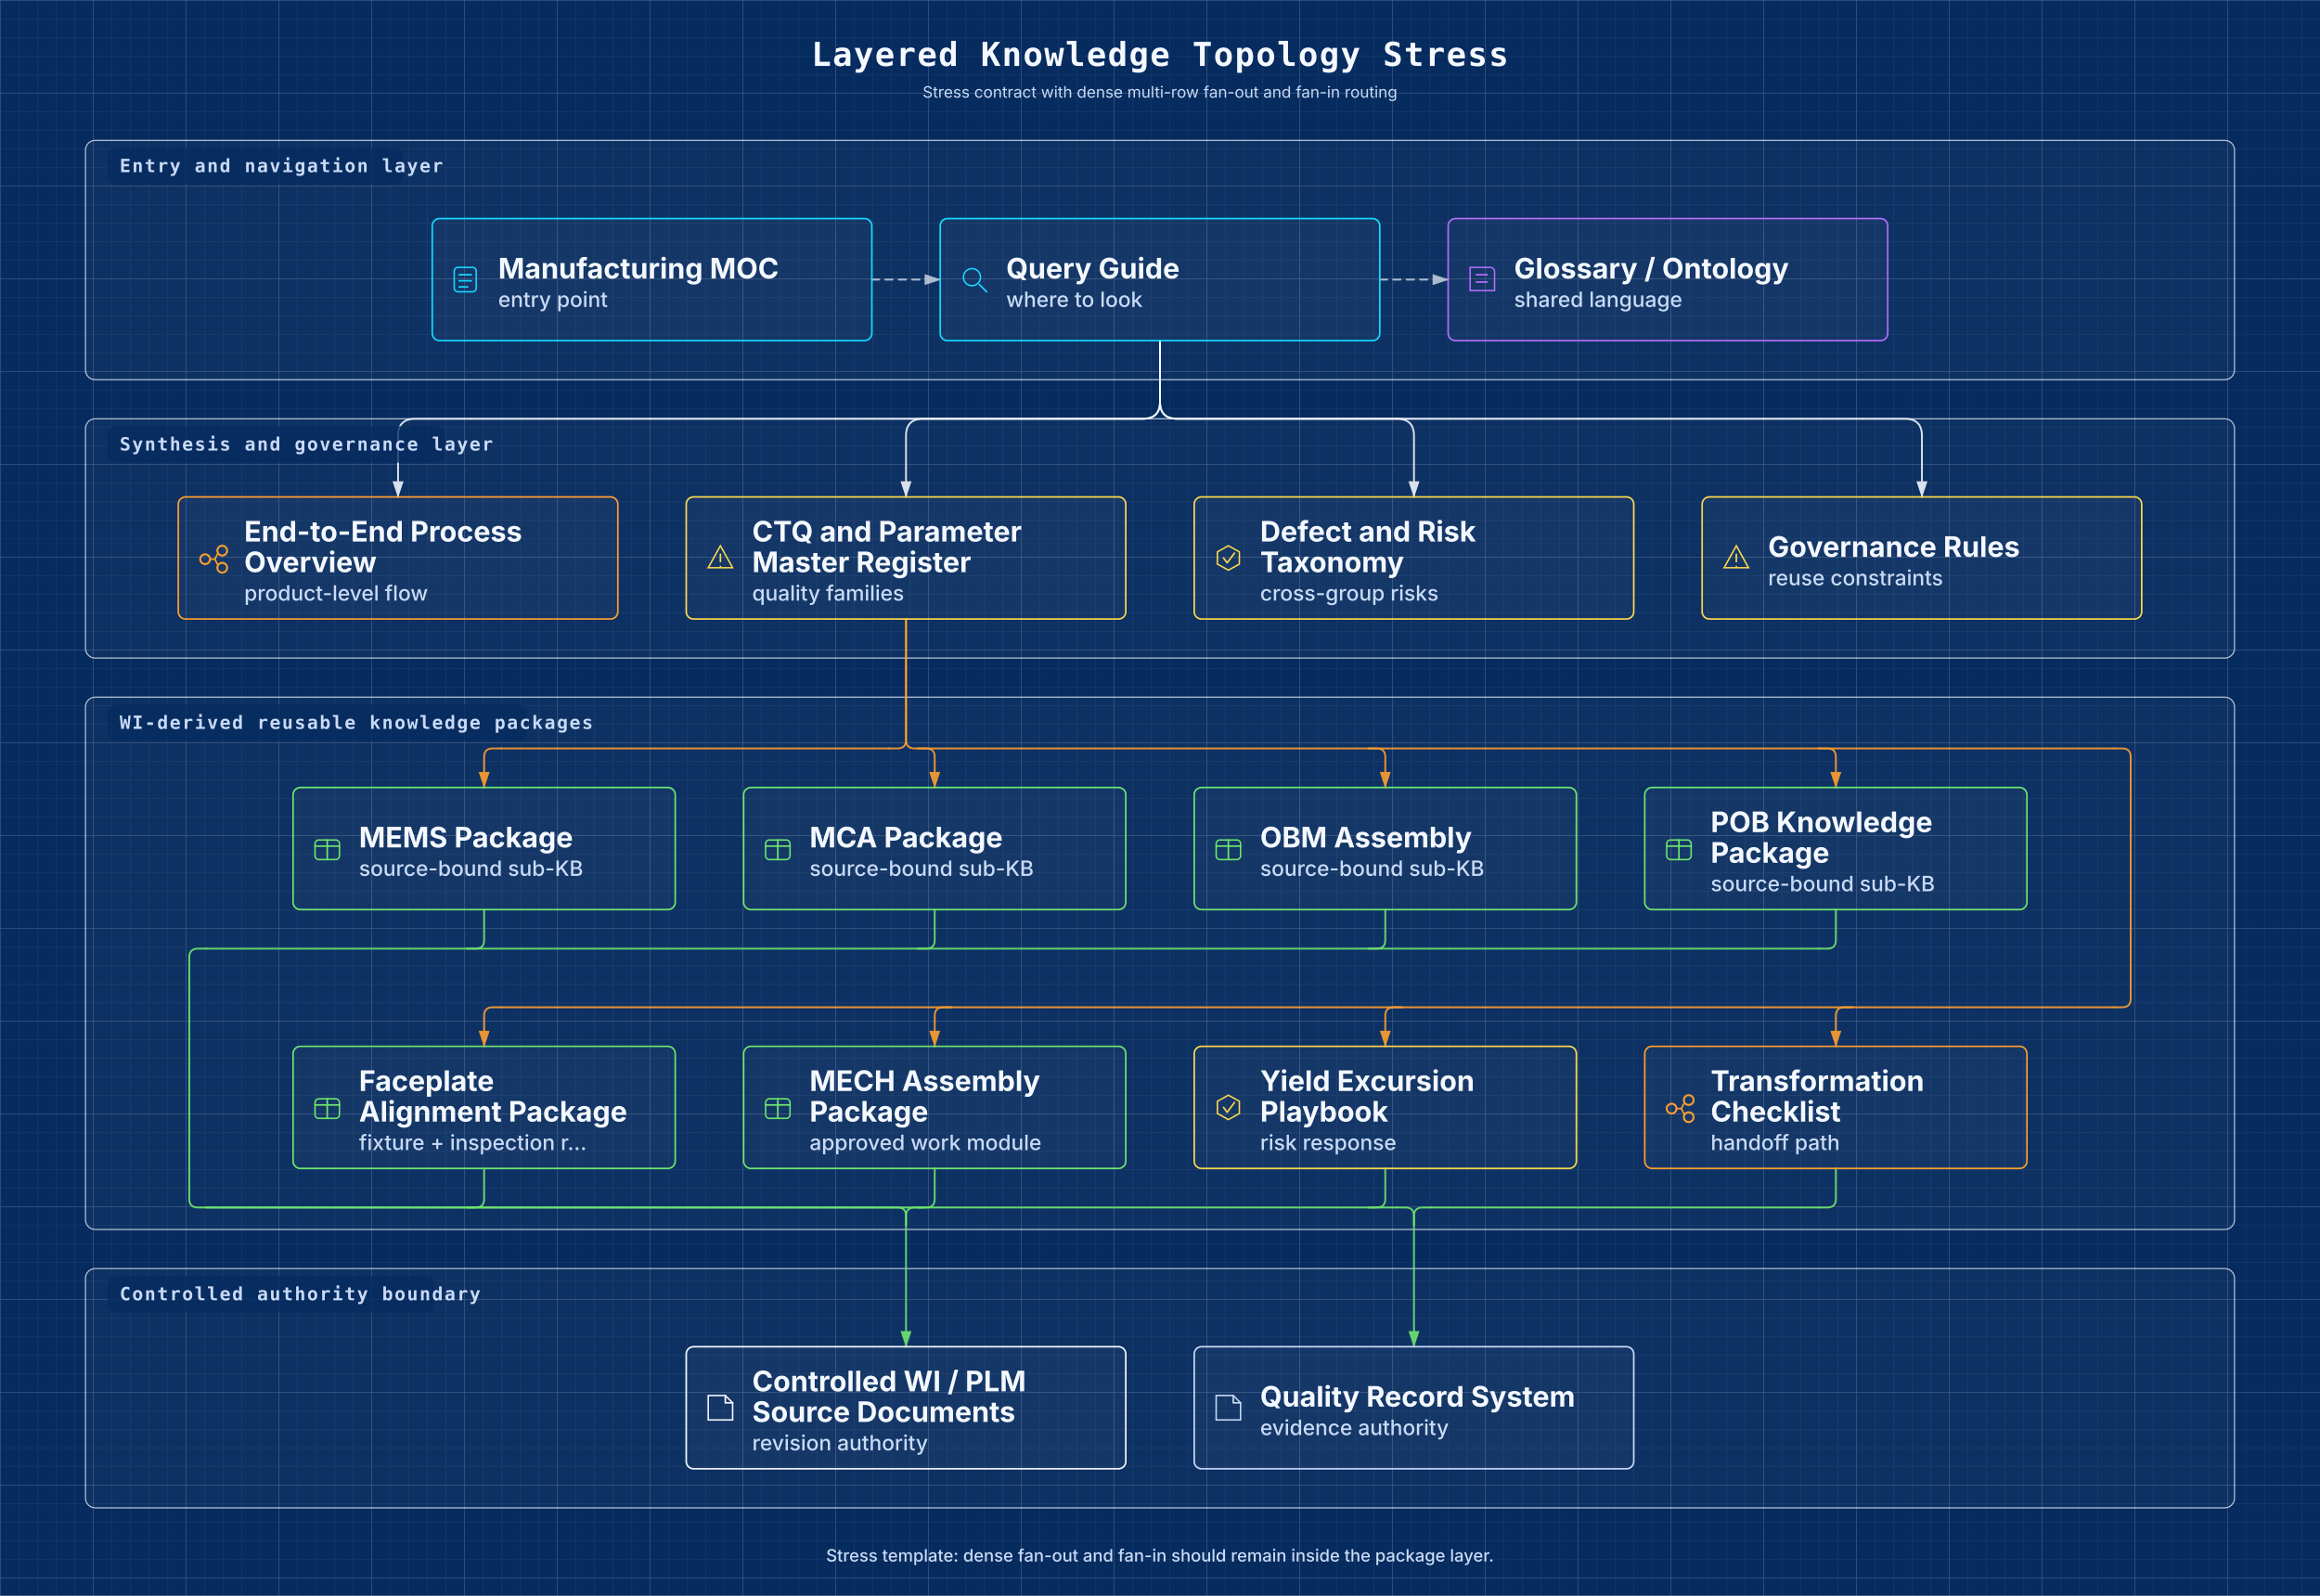
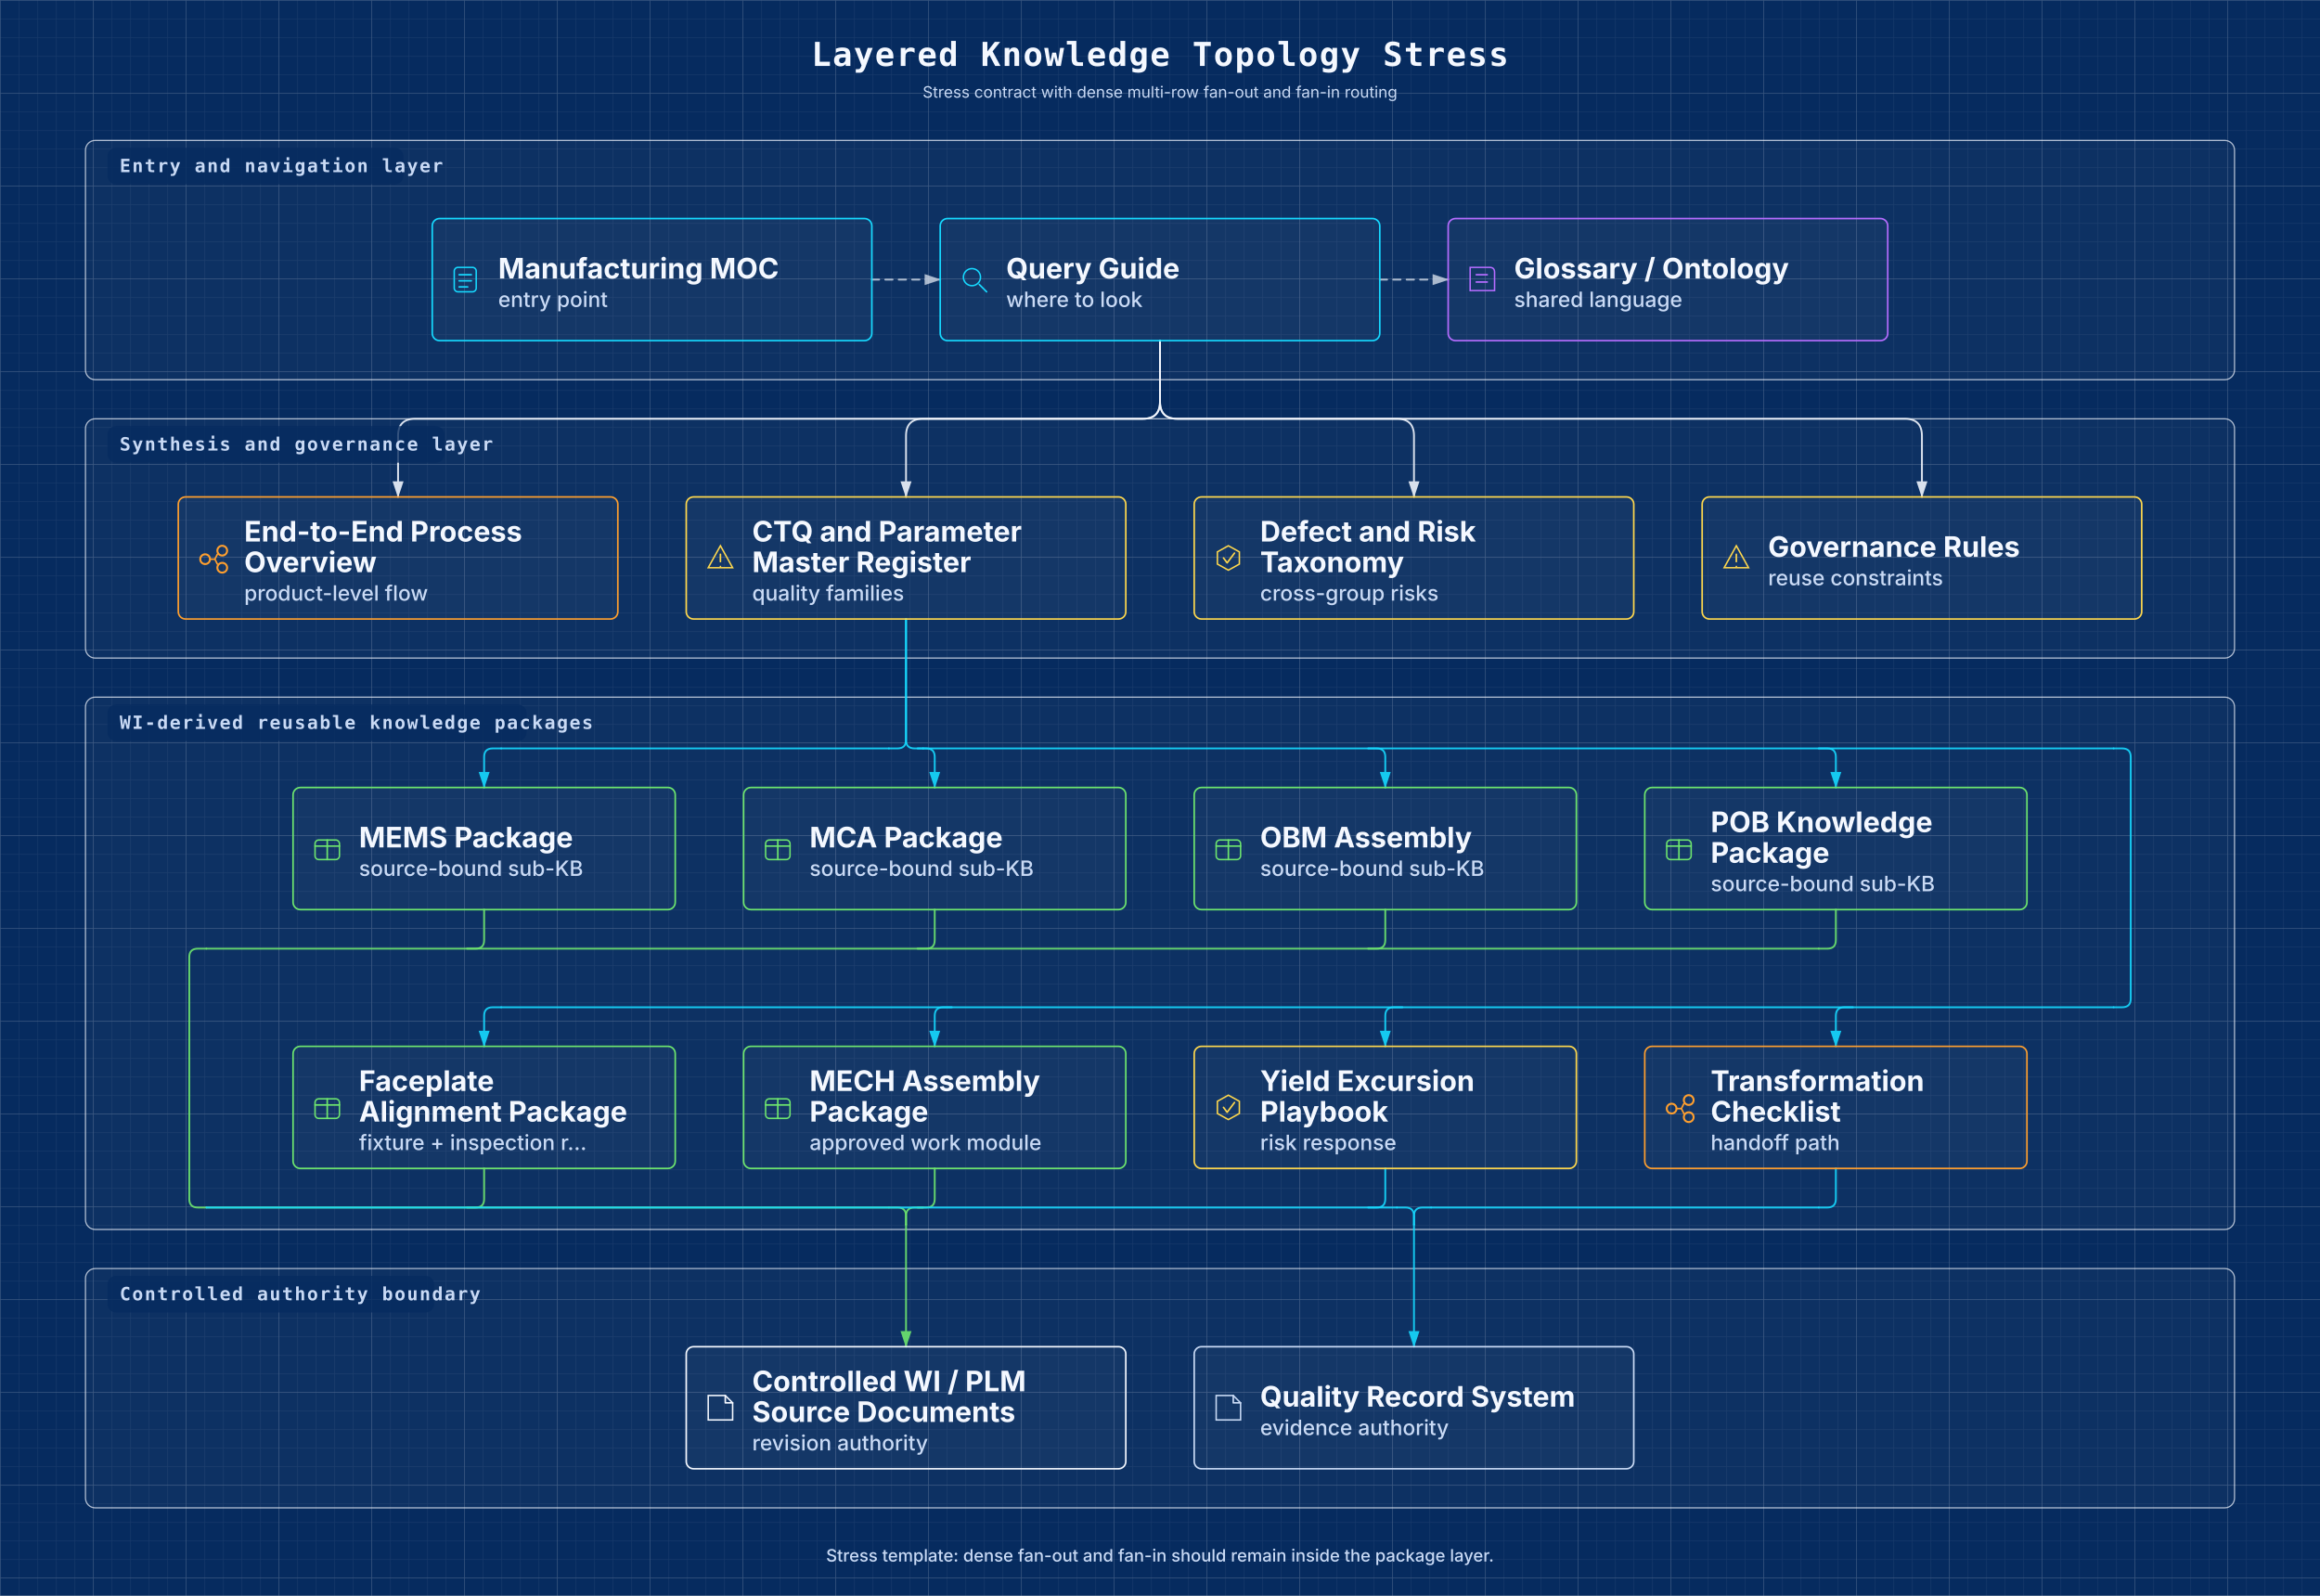
<svg xmlns="http://www.w3.org/2000/svg" width="1900" height="1307" viewBox="0 0 1900 1307" role="img" aria-label="Layered Knowledge Topology Stress" data-style="accent-blueprint" data-diagram-type="layered_knowledge_topology">
  <defs>
    <pattern id="blueprint-grid-small" width="15.2" height="15.2" patternUnits="userSpaceOnUse">
      <path d="M 15.2 0 H 0 V 15.2" fill="none" stroke="#FFFFFF" stroke-opacity="0.08" stroke-width="0.89" />
    </pattern>
    <pattern id="blueprint-grid" width="76" height="76" patternUnits="userSpaceOnUse">
      <rect width="76" height="76" fill="url(#blueprint-grid-small)" />
      <path d="M 76 0 H 0 V 76" fill="none" stroke="#FFFFFF" stroke-opacity="0.14" stroke-width="1.27" />
    </pattern>
    <marker id="arrow" markerWidth="10" markerHeight="10" refX="8.5" refY="3" orient="auto" markerUnits="strokeWidth">
      <path d="M0,0 L0,6 L9,3 z" fill="context-stroke" />
    </marker>
    <marker id="arrow-fanout" markerWidth="10" markerHeight="10" refX="8.5" refY="3" orient="auto" markerUnits="strokeWidth">
      <path d="M0,0 L0,6 L9,3 z" fill="context-stroke" />
    </marker>
    <marker id="arrow-fanin" markerWidth="10" markerHeight="10" refX="8.5" refY="3" orient="auto" markerUnits="strokeWidth">
      <path d="M0,0 L0,6 L9,3 z" fill="context-stroke" />
    </marker>
    <style>
    [data-style="accent-blueprint"] .title{font:700 27px IBM Plex Mono,JetBrains Mono,Consolas,monospace;fill:#F4F8FF;letter-spacing:.04em;text-transform:uppercase}
    [data-style="accent-blueprint"] .subtitle{font:400 13px IBM Plex Sans,Inter,Roboto Condensed,DIN,Segoe UI,Aptos,Arial,sans-serif;fill:#C9DAF5}
    [data-style="accent-blueprint"] .group-label{font:700 15px IBM Plex Mono,JetBrains Mono,Consolas,monospace;fill:#C9DAF5;letter-spacing:.08em;text-transform:uppercase}
    [data-style="accent-blueprint"] .card-title{font:700 17px IBM Plex Sans,Inter,Roboto Condensed,DIN,Segoe UI,Aptos,Arial,sans-serif;fill:#F4F8FF}
    [data-style="accent-blueprint"] .card-sub{font:500 13px IBM Plex Sans,Inter,Roboto Condensed,DIN,Segoe UI,Aptos,Arial,sans-serif;fill:#C9DAF5}
    [data-style="accent-blueprint"] .edge{fill:none;stroke:#F4F8FF;stroke-width:1.5;stroke-linecap:round;stroke-linejoin:round;opacity:0.88}
    [data-style="accent-blueprint"] .fanout{stroke:#FF9F2E;opacity:0.9}
    [data-style="accent-blueprint"] .fanin{stroke:#6EE66E;opacity:0.9}
    [data-style="accent-blueprint"] .route-shared{marker-end:none}
    [data-style="accent-blueprint"] .edge-dashed{stroke-dasharray:6 5;opacity:0.68}
    [data-style="accent-blueprint"] .note{font:500 14px IBM Plex Sans,Inter,Roboto Condensed,DIN,Segoe UI,Aptos,Arial,sans-serif;fill:#C9DAF5}
    [data-style="accent-blueprint"] .mono{font-family:IBM Plex Mono,JetBrains Mono,Consolas,monospace}
    [data-style="accent-blueprint"] .table-header{font:700 15.5px IBM Plex Mono,JetBrains Mono,Consolas,monospace;fill:#F4F8FF;letter-spacing:.08em;text-transform:uppercase}
    [data-style="accent-blueprint"] .table-cell{font:500 17px IBM Plex Sans,Inter,Roboto Condensed,DIN,Segoe UI,Aptos,Arial,sans-serif;fill:#F4F8FF}
    [data-style="accent-blueprint"] .table-cell-secondary{font:500 17px IBM Plex Sans,Inter,Roboto Condensed,DIN,Segoe UI,Aptos,Arial,sans-serif;fill:#C9DAF5}
    [data-style="accent-blueprint"] .info-panel-title{font:700 15px IBM Plex Mono,JetBrains Mono,Consolas,monospace;fill:#F4F8FF;letter-spacing:.08em;text-transform:uppercase}
    [data-style="accent-blueprint"] .info-panel-item{font:500 14px IBM Plex Sans,Inter,Roboto Condensed,DIN,Segoe UI,Aptos,Arial,sans-serif;fill:#C9DAF5}
    [data-style="accent-blueprint"] .tree-level-label{font:700 15px IBM Plex Mono,JetBrains Mono,Consolas,monospace;fill:#C9DAF5;letter-spacing:.08em;text-transform:uppercase}
    [data-style="accent-blueprint"] .hub-label{font:700 15px IBM Plex Mono,JetBrains Mono,Consolas,monospace;fill:#C9DAF5;letter-spacing:.08em;text-transform:uppercase}
    [data-style="accent-blueprint"] .icon-line{fill:none;stroke-width:1.3;stroke-linecap:round;stroke-linejoin:round}
  </style>
  </defs>
  <rect x="0" y="0" width="1900" height="1307" rx="0" fill="#062B5F" />
  <rect x="0" y="0" width="1900" height="1307" rx="0" fill="url(#blueprint-grid)" opacity="1" />
  <text x="950.0" y="54" text-anchor="middle" class="title">Layered Knowledge Topology Stress</text>
  <text x="950.0" y="80.0" text-anchor="middle" class="subtitle">Stress contract with dense multi-row fan-out and fan-in routing</text>
  <rect x="70" y="115" width="1760" height="196" class="group-panel" rx="8" fill="#FFFFFF" fill-opacity="0.03" stroke="#F4F8FF" stroke-opacity="0.7" stroke-width="1" />
  <rect x="70" y="343" width="1760" height="196" class="group-panel" rx="8" fill="#FFFFFF" fill-opacity="0.03" stroke="#F4F8FF" stroke-opacity="0.7" stroke-width="1" />
  <rect x="70" y="571" width="1760" height="436" class="group-panel" rx="8" fill="#FFFFFF" fill-opacity="0.03" stroke="#F4F8FF" stroke-opacity="0.7" stroke-width="1" />
  <rect x="70" y="1039" width="1760" height="196" class="group-panel" rx="8" fill="#FFFFFF" fill-opacity="0.03" stroke="#F4F8FF" stroke-opacity="0.7" stroke-width="1" />
-   <path d="M 742.0 507.0 L 742.0 606.0 Q 742.0 613.0 735.0 613.0 L 728.0 613.0" class="edge fanout route-shared branch" />
-   <path d="M 742.0 507.0 L 742.0 606.0 Q 742.0 613.0 749.0 613.0 L 756.0 613.0" class="edge fanout route-shared branch" />
-   <path d="M 1731.0 613.0 L 1738.0 613.0 Q 1745.0 613.0 1745.0 620.0 L 1745.0 818.0 Q 1745.0 825.0 1738.0 825.0 L 1731.0 825.0" class="edge fanout route-shared trunk" />
-   <path d="M 410.5 613.0 L 728.0 613.0" class="edge fanout route-shared bus" />
-   <path d="M 756.0 613.0 L 1731.0 613.0" class="edge fanout route-shared bus" />
-   <path d="M 410.5 613.0 L 403.5 613.0 Q 396.5 613.0 396.5 620.0 L 396.5 645.0" class="edge fanout terminal" marker-end="url(#arrow-fanout)" />
-   <path d="M 751.5 613.0 L 758.5 613.0 Q 765.5 613.0 765.5 620.0 L 765.5 645.0" class="edge fanout terminal" marker-end="url(#arrow-fanout)" />
-   <path d="M 1120.5 613.0 L 1127.5 613.0 Q 1134.5 613.0 1134.5 620.0 L 1134.5 645.0" class="edge fanout terminal" marker-end="url(#arrow-fanout)" />
-   <path d="M 1489.5 613.0 L 1496.5 613.0 Q 1503.5 613.0 1503.5 620.0 L 1503.5 645.0" class="edge fanout terminal" marker-end="url(#arrow-fanout)" />
-   <path d="M 410.5 825.0 L 1731.0 825.0" class="edge fanout route-shared bus" />
-   <path d="M 410.5 825.0 L 403.5 825.0 Q 396.5 825.0 396.5 832.0 L 396.5 857.0" class="edge fanout terminal" marker-end="url(#arrow-fanout)" />
-   <path d="M 779.5 825.0 L 772.5 825.0 Q 765.5 825.0 765.5 832.0 L 765.5 857.0" class="edge fanout terminal" marker-end="url(#arrow-fanout)" />
-   <path d="M 1148.5 825.0 L 1141.5 825.0 Q 1134.5 825.0 1134.5 832.0 L 1134.5 857.0" class="edge fanout terminal" marker-end="url(#arrow-fanout)" />
-   <path d="M 1517.5 825.0 L 1510.5 825.0 Q 1503.5 825.0 1503.5 832.0 L 1503.5 857.0" class="edge fanout terminal" marker-end="url(#arrow-fanout)" />
-   <path d="M 169.0 777.0 L 162.0 777.0 Q 155.0 777.0 155.0 784.0 L 155.0 982.0 Q 155.0 989.0 162.0 989.0 L 169.0 989.0" class="edge fanin route-shared trunk" />
-   <path d="M 396.5 745.0 L 396.5 770.0 Q 396.5 777.0 389.5 777.0 L 382.5 777.0" class="edge fanin route-shared branch" />
-   <path d="M 765.5 745.0 L 765.5 770.0 Q 765.5 777.0 758.5 777.0 L 751.5 777.0" class="edge fanin route-shared branch" />
-   <path d="M 1134.5 745.0 L 1134.5 770.0 Q 1134.5 777.0 1127.5 777.0 L 1120.5 777.0" class="edge fanin route-shared branch" />
-   <path d="M 1503.5 745.0 L 1503.5 770.0 Q 1503.5 777.0 1496.5 777.0 L 1489.5 777.0" class="edge fanin route-shared branch" />
-   <path d="M 169.0 777.0 L 1489.5 777.0" class="edge fanin route-shared bus" />
-   <path d="M 396.5 957.0 L 396.5 982.0 Q 396.5 989.0 389.5 989.0 L 382.5 989.0" class="edge fanin route-shared branch" />
-   <path d="M 765.5 957.0 L 765.5 982.0 Q 765.5 989.0 758.5 989.0 L 751.5 989.0" class="edge fanin route-shared branch" />
-   <path d="M 169.0 989.0 L 728.0 989.0" class="edge fanin route-shared bus" />
-   <path d="M 728.0 989.0 L 735.0 989.0 Q 742.0 989.0 742.0 996.0 L 742.0 1003.0" class="edge fanin route-shared merge" />
-   <path d="M 756.0 989.0 L 749.0 989.0 Q 742.0 989.0 742.0 996.0 L 742.0 1003.0" class="edge fanin route-shared merge" />
-   <path d="M 742.0 1003.0 L 742.0 1103.0" class="edge fanin terminal" marker-end="url(#arrow-fanin)" />
-   <path d="M 1134.5 957.0 L 1134.5 982.0 Q 1134.5 989.0 1127.5 989.0 L 1120.5 989.0" class="edge fanin route-shared branch" />
-   <path d="M 1503.5 957.0 L 1503.5 982.0 Q 1503.5 989.0 1496.5 989.0 L 1489.5 989.0" class="edge fanin route-shared branch" />
-   <path d="M 169.0 989.0 L 1144.0 989.0" class="edge fanin route-shared bus" />
-   <path d="M 1172.0 989.0 L 1489.5 989.0" class="edge fanin route-shared bus" />
-   <path d="M 1144.0 989.0 L 1151.0 989.0 Q 1158.0 989.0 1158.0 996.0 L 1158.0 1003.0" class="edge fanin route-shared merge" />
-   <path d="M 1172.0 989.0 L 1165.0 989.0 Q 1158.0 989.0 1158.0 996.0 L 1158.0 1003.0" class="edge fanin route-shared merge" />
-   <path d="M 1158.0 1003.0 L 1158.0 1103.0" class="edge fanin terminal" marker-end="url(#arrow-fanin)" />
+   <path d="M 742.0 507.0 L 742.0 606.0 Q 742.0 613.0 735.0 613.0 L 728.0 613.0" class="edge fanout route-shared branch" style="stroke:#16D9FF" data-route-family="1" data-route-color="#16D9FF" />
+   <path d="M 742.0 507.0 L 742.0 606.0 Q 742.0 613.0 749.0 613.0 L 756.0 613.0" class="edge fanout route-shared branch" style="stroke:#16D9FF" data-route-family="1" data-route-color="#16D9FF" />
+   <path d="M 1731.0 613.0 L 1738.0 613.0 Q 1745.0 613.0 1745.0 620.0 L 1745.0 818.0 Q 1745.0 825.0 1738.0 825.0 L 1731.0 825.0" class="edge fanout route-shared trunk" style="stroke:#16D9FF" data-route-family="1" data-route-color="#16D9FF" />
+   <path d="M 410.5 613.0 L 728.0 613.0" class="edge fanout route-shared bus" style="stroke:#16D9FF" data-route-family="1" data-route-color="#16D9FF" />
+   <path d="M 756.0 613.0 L 1731.0 613.0" class="edge fanout route-shared bus" style="stroke:#16D9FF" data-route-family="1" data-route-color="#16D9FF" />
+   <path d="M 410.5 613.0 L 403.5 613.0 Q 396.5 613.0 396.5 620.0 L 396.5 645.0" class="edge fanout terminal" marker-end="url(#arrow-fanout)" style="stroke:#16D9FF" data-route-family="1" data-route-color="#16D9FF" />
+   <path d="M 751.5 613.0 L 758.5 613.0 Q 765.5 613.0 765.5 620.0 L 765.5 645.0" class="edge fanout terminal" marker-end="url(#arrow-fanout)" style="stroke:#16D9FF" data-route-family="1" data-route-color="#16D9FF" />
+   <path d="M 1120.5 613.0 L 1127.5 613.0 Q 1134.5 613.0 1134.5 620.0 L 1134.5 645.0" class="edge fanout terminal" marker-end="url(#arrow-fanout)" style="stroke:#16D9FF" data-route-family="1" data-route-color="#16D9FF" />
+   <path d="M 1489.5 613.0 L 1496.5 613.0 Q 1503.5 613.0 1503.5 620.0 L 1503.5 645.0" class="edge fanout terminal" marker-end="url(#arrow-fanout)" style="stroke:#16D9FF" data-route-family="1" data-route-color="#16D9FF" />
+   <path d="M 410.5 825.0 L 1731.0 825.0" class="edge fanout route-shared bus" style="stroke:#16D9FF" data-route-family="1" data-route-color="#16D9FF" />
+   <path d="M 410.5 825.0 L 403.5 825.0 Q 396.5 825.0 396.5 832.0 L 396.5 857.0" class="edge fanout terminal" marker-end="url(#arrow-fanout)" style="stroke:#16D9FF" data-route-family="1" data-route-color="#16D9FF" />
+   <path d="M 779.5 825.0 L 772.5 825.0 Q 765.5 825.0 765.5 832.0 L 765.5 857.0" class="edge fanout terminal" marker-end="url(#arrow-fanout)" style="stroke:#16D9FF" data-route-family="1" data-route-color="#16D9FF" />
+   <path d="M 1148.5 825.0 L 1141.5 825.0 Q 1134.5 825.0 1134.5 832.0 L 1134.5 857.0" class="edge fanout terminal" marker-end="url(#arrow-fanout)" style="stroke:#16D9FF" data-route-family="1" data-route-color="#16D9FF" />
+   <path d="M 1517.5 825.0 L 1510.5 825.0 Q 1503.5 825.0 1503.5 832.0 L 1503.5 857.0" class="edge fanout terminal" marker-end="url(#arrow-fanout)" style="stroke:#16D9FF" data-route-family="1" data-route-color="#16D9FF" />
+   <path d="M 169.0 777.0 L 162.0 777.0 Q 155.0 777.0 155.0 784.0 L 155.0 982.0 Q 155.0 989.0 162.0 989.0 L 169.0 989.0" class="edge fanin route-shared trunk" style="stroke:#6EE66E" data-route-family="0" data-route-color="#6EE66E" />
+   <path d="M 396.5 745.0 L 396.5 770.0 Q 396.5 777.0 389.5 777.0 L 382.5 777.0" class="edge fanin route-shared branch" style="stroke:#6EE66E" data-route-family="0" data-route-color="#6EE66E" />
+   <path d="M 765.5 745.0 L 765.5 770.0 Q 765.5 777.0 758.5 777.0 L 751.5 777.0" class="edge fanin route-shared branch" style="stroke:#6EE66E" data-route-family="0" data-route-color="#6EE66E" />
+   <path d="M 1134.5 745.0 L 1134.5 770.0 Q 1134.5 777.0 1127.5 777.0 L 1120.5 777.0" class="edge fanin route-shared branch" style="stroke:#6EE66E" data-route-family="0" data-route-color="#6EE66E" />
+   <path d="M 1503.5 745.0 L 1503.5 770.0 Q 1503.5 777.0 1496.5 777.0 L 1489.5 777.0" class="edge fanin route-shared branch" style="stroke:#6EE66E" data-route-family="0" data-route-color="#6EE66E" />
+   <path d="M 169.0 777.0 L 1489.5 777.0" class="edge fanin route-shared bus" style="stroke:#6EE66E" data-route-family="0" data-route-color="#6EE66E" />
+   <path d="M 396.5 957.0 L 396.5 982.0 Q 396.5 989.0 389.5 989.0 L 382.5 989.0" class="edge fanin route-shared branch" style="stroke:#6EE66E" data-route-family="0" data-route-color="#6EE66E" />
+   <path d="M 765.5 957.0 L 765.5 982.0 Q 765.5 989.0 758.5 989.0 L 751.5 989.0" class="edge fanin route-shared branch" style="stroke:#6EE66E" data-route-family="0" data-route-color="#6EE66E" />
+   <path d="M 169.0 989.0 L 728.0 989.0" class="edge fanin route-shared bus" style="stroke:#6EE66E" data-route-family="0" data-route-color="#6EE66E" />
+   <path d="M 728.0 989.0 L 735.0 989.0 Q 742.0 989.0 742.0 996.0 L 742.0 1003.0" class="edge fanin route-shared merge" style="stroke:#6EE66E" data-route-family="0" data-route-color="#6EE66E" />
+   <path d="M 756.0 989.0 L 749.0 989.0 Q 742.0 989.0 742.0 996.0 L 742.0 1003.0" class="edge fanin route-shared merge" style="stroke:#6EE66E" data-route-family="0" data-route-color="#6EE66E" />
+   <path d="M 742.0 1003.0 L 742.0 1103.0" class="edge fanin terminal" marker-end="url(#arrow-fanin)" style="stroke:#6EE66E" data-route-family="0" data-route-color="#6EE66E" />
+   <path d="M 1134.5 957.0 L 1134.5 982.0 Q 1134.5 989.0 1127.5 989.0 L 1120.5 989.0" class="edge fanin route-shared branch" style="stroke:#16D9FF" data-route-family="1" data-route-color="#16D9FF" />
+   <path d="M 1503.5 957.0 L 1503.5 982.0 Q 1503.5 989.0 1496.5 989.0 L 1489.5 989.0" class="edge fanin route-shared branch" style="stroke:#16D9FF" data-route-family="1" data-route-color="#16D9FF" />
+   <path d="M 169.0 989.0 L 1144.0 989.0" class="edge fanin route-shared bus" style="stroke:#16D9FF" data-route-family="1" data-route-color="#16D9FF" />
+   <path d="M 1172.0 989.0 L 1489.5 989.0" class="edge fanin route-shared bus" style="stroke:#16D9FF" data-route-family="1" data-route-color="#16D9FF" />
+   <path d="M 1144.0 989.0 L 1151.0 989.0 Q 1158.0 989.0 1158.0 996.0 L 1158.0 1003.0" class="edge fanin route-shared merge" style="stroke:#16D9FF" data-route-family="1" data-route-color="#16D9FF" />
+   <path d="M 1172.0 989.0 L 1165.0 989.0 Q 1158.0 989.0 1158.0 996.0 L 1158.0 1003.0" class="edge fanin route-shared merge" style="stroke:#16D9FF" data-route-family="1" data-route-color="#16D9FF" />
+   <path d="M 1158.0 1003.0 L 1158.0 1103.0" class="edge fanin terminal" marker-end="url(#arrow-fanin)" style="stroke:#16D9FF" data-route-family="1" data-route-color="#16D9FF" />
  <path d="M 714.0 229.0 L 770.0 229.0" class="edge edge-dashed" marker-end="url(#arrow)" />
  <path d="M 1130.0 229.0 L 1186.0 229.0" class="edge edge-dashed" marker-end="url(#arrow)" />
  <path d="M 950.0 279 L 950.0 329.0 Q 950.0 343.0 936.0 343.0 L 340.0 343.0 Q 326.0 343.0 326.0 357.0 L 326.0 407" class="edge" marker-end="url(#arrow)" />
  <path d="M 950.0 279 L 950.0 329.0 Q 950.0 343.0 936.0 343.0 L 756.0 343.0 Q 742.0 343.0 742.0 357.0 L 742.0 407" class="edge" marker-end="url(#arrow)" />
  <path d="M 950.0 279 L 950.0 329.0 Q 950.0 343.0 964.0 343.0 L 1144.0 343.0 Q 1158.0 343.0 1158.0 357.0 L 1158.0 407" class="edge" marker-end="url(#arrow)" />
  <path d="M 950.0 279 L 950.0 329.0 Q 950.0 343.0 964.0 343.0 L 1560.0 343.0 Q 1574.0 343.0 1574.0 357.0 L 1574.0 407" class="edge" marker-end="url(#arrow)" />
  <g class="group-label-wrap">
    <rect x="88" y="121" width="242.4" height="30" rx="7" fill="#062B5F" fill-opacity="0.78" />
    <text x="98" y="141" class="group-label">Entry and navigation layer</text>
  </g>
  <g class="group-label-wrap">
    <rect x="88" y="349" width="276.0" height="30" rx="7" fill="#062B5F" fill-opacity="0.78" />
    <text x="98" y="369" class="group-label">Synthesis and governance layer</text>
  </g>
  <g class="group-label-wrap">
    <rect x="88" y="577" width="343.2" height="30" rx="7" fill="#062B5F" fill-opacity="0.78" />
    <text x="98" y="597" class="group-label">WI-derived reusable knowledge packages</text>
  </g>
  <g class="group-label-wrap">
    <rect x="88" y="1045" width="267.6" height="30" rx="7" fill="#062B5F" fill-opacity="0.78" />
    <text x="98" y="1065" class="group-label">Controlled authority boundary</text>
  </g>
  <g id="node-moc" class="card node-card">
    <rect x="354.0" y="179" width="360" height="100" rx="6" fill="#FFFFFF" fill-opacity="0.03" stroke="#16D9FF" stroke-width="1.3" />
    <rect x="372.0" y="219.0" width="18" height="20" rx="3" fill="none" stroke="#16D9FF" stroke-width="1.2" />
    <path d="M376.0,225.0 H386.0 M376.0,230.0 H386.0 M376.0,235.0 H383.0" class="icon-line" stroke="#16D9FF" />
    <text x="408.0" y="228.087" text-anchor="start" class="card-title" style="font-size:23.2px">Manufacturing MOC</text>
    <text x="408.0" y="251.405" text-anchor="start" class="card-sub" style="font-size:17.3px">entry point</text>
  </g>
  <g id="node-query" class="card node-card">
    <rect x="770.0" y="179" width="360" height="100" rx="6" fill="#FFFFFF" fill-opacity="0.03" stroke="#16D9FF" stroke-width="1.3" />
    <circle cx="796.0" cy="227.0" r="7" fill="none" stroke="#16D9FF" stroke-width="1.2" />
    <path d="M802.0,233.0 L808.0,239.0" class="icon-line" stroke="#16D9FF" />
    <text x="824.0" y="228.087" text-anchor="start" class="card-title" style="font-size:23.2px">Query Guide</text>
    <text x="824.0" y="251.405" text-anchor="start" class="card-sub" style="font-size:17.3px">where to look</text>
  </g>
  <g id="node-glossary" class="card node-card">
    <rect x="1186.0" y="179" width="360" height="100" rx="6" fill="#FFFFFF" fill-opacity="0.03" stroke="#B56CFF" stroke-width="1.3" />
    <path d="M1204.0,219.0 H1220.0 Q1224.0,219.0 1224.0,223.0 V238.0 H1204.0 Z" fill="none" stroke="#B56CFF" stroke-width="1.2" />
    <path d="M1209.0,225.0 H1218.0 M1209.0,231.0 H1218.0" class="icon-line" stroke="#B56CFF" />
    <text x="1240.0" y="228.087" text-anchor="start" class="card-title" style="font-size:23.2px">Glossary / Ontology</text>
    <text x="1240.0" y="251.405" text-anchor="start" class="card-sub" style="font-size:17.3px">shared language</text>
  </g>
  <g id="node-process" class="card node-card">
    <rect x="146.0" y="407" width="360" height="100" rx="6" fill="#FFFFFF" fill-opacity="0.03" stroke="#FF9F2E" stroke-width="1.3" />
    <circle cx="168.0" cy="458.0" r="4" fill="none" stroke="#FF9F2E" stroke-width="1.6" />
    <circle cx="182.0" cy="451.0" r="4" fill="none" stroke="#FF9F2E" stroke-width="1.6" />
    <circle cx="182.0" cy="465.0" r="4" fill="none" stroke="#FF9F2E" stroke-width="1.6" />
    <path d="M172.0,458.0 H176.0 M178.0,454.0 L176.0,458.0 L178.0,462.0" class="icon-line" stroke="#FF9F2E" />
    <text x="200.0" y="443.549" text-anchor="start" class="card-title" style="font-size:23.2px">End-to-End Process</text>
    <text x="200.0" y="468.626" text-anchor="start" class="card-title" style="font-size:23.2px">Overview</text>
    <text x="200.0" y="491.943" text-anchor="start" class="card-sub" style="font-size:17.3px">product-level flow</text>
  </g>
  <g id="node-parameter_master" class="card node-card">
    <rect x="562.0" y="407" width="360" height="100" rx="6" fill="#FFFFFF" fill-opacity="0.03" stroke="#FFD84D" stroke-width="1.3" />
    <path d="M590.0,447.0 L600.0,465.0 H580.0 Z" fill="none" stroke="#FFD84D" stroke-width="1.2" />
    <path d="M590.0,454.0 V460.0 M590.0,464.0 V464.0" class="icon-line" stroke="#FFD84D" />
    <text x="616.0" y="443.549" text-anchor="start" class="card-title" style="font-size:23.2px">CTQ and Parameter</text>
    <text x="616.0" y="468.626" text-anchor="start" class="card-title" style="font-size:23.2px">Master Register</text>
    <text x="616.0" y="491.943" text-anchor="start" class="card-sub" style="font-size:17.3px">quality families</text>
  </g>
  <g id="node-risk_model" class="card node-card">
    <rect x="978.0" y="407" width="360" height="100" rx="6" fill="#FFFFFF" fill-opacity="0.03" stroke="#FFD84D" stroke-width="1.3" />
    <path d="M1006.0,447.0 L1015.0,452.0 V462.0 L1006.0,467.0 L997.0,462.0 V452.0 Z" fill="none" stroke="#FFD84D" stroke-width="1.2" />
    <path d="M1002.0,457.0 L1005.0,461.0 L1011.0,453.0" class="icon-line" stroke="#FFD84D" />
    <text x="1032.0" y="443.549" text-anchor="start" class="card-title" style="font-size:23.2px">Defect and Risk</text>
    <text x="1032.0" y="468.626" text-anchor="start" class="card-title" style="font-size:23.2px">Taxonomy</text>
    <text x="1032.0" y="491.943" text-anchor="start" class="card-sub" style="font-size:17.3px">cross-group risks</text>
  </g>
  <g id="node-governance" class="card node-card">
    <rect x="1394.0" y="407" width="360" height="100" rx="6" fill="#FFFFFF" fill-opacity="0.03" stroke="#FFD84D" stroke-width="1.3" />
    <path d="M1422.0,447.0 L1432.0,465.0 H1412.0 Z" fill="none" stroke="#FFD84D" stroke-width="1.2" />
    <path d="M1422.0,454.0 V460.0 M1422.0,464.0 V464.0" class="icon-line" stroke="#FFD84D" />
    <text x="1448.0" y="456.087" text-anchor="start" class="card-title" style="font-size:23.2px">Governance Rules</text>
    <text x="1448.0" y="479.405" text-anchor="start" class="card-sub" style="font-size:17.3px">reuse constraints</text>
  </g>
  <g id="node-package_a" class="card node-card">
    <rect x="240.0" y="645" width="313.0" height="100" rx="6" fill="#FFFFFF" fill-opacity="0.03" stroke="#6EE66E" stroke-width="1.3" />
    <rect x="258.0" y="688.0" width="20" height="16" rx="3" fill="none" stroke="#6EE66E" stroke-width="1.2" />
    <path d="M258.0,693.0 H278.0 M268.0,688.0 V704.0" class="icon-line" stroke="#6EE66E" />
    <text x="294.0" y="694.087" text-anchor="start" class="card-title" style="font-size:23.2px">MEMS Package</text>
    <text x="294.0" y="717.405" text-anchor="start" class="card-sub" style="font-size:17.3px">source-bound sub-KB</text>
  </g>
  <g id="node-package_b" class="card node-card">
    <rect x="609.0" y="645" width="313.0" height="100" rx="6" fill="#FFFFFF" fill-opacity="0.03" stroke="#6EE66E" stroke-width="1.3" />
    <rect x="627.0" y="688.0" width="20" height="16" rx="3" fill="none" stroke="#6EE66E" stroke-width="1.2" />
    <path d="M627.0,693.0 H647.0 M637.0,688.0 V704.0" class="icon-line" stroke="#6EE66E" />
    <text x="663.0" y="694.087" text-anchor="start" class="card-title" style="font-size:23.2px">MCA Package</text>
    <text x="663.0" y="717.405" text-anchor="start" class="card-sub" style="font-size:17.3px">source-bound sub-KB</text>
  </g>
  <g id="node-package_c" class="card node-card">
    <rect x="978.0" y="645" width="313.0" height="100" rx="6" fill="#FFFFFF" fill-opacity="0.03" stroke="#6EE66E" stroke-width="1.3" />
    <rect x="996.0" y="688.0" width="20" height="16" rx="3" fill="none" stroke="#6EE66E" stroke-width="1.2" />
    <path d="M996.0,693.0 H1016.0 M1006.0,688.0 V704.0" class="icon-line" stroke="#6EE66E" />
    <text x="1032.0" y="694.087" text-anchor="start" class="card-title" style="font-size:23.2px">OBM Assembly</text>
    <text x="1032.0" y="717.405" text-anchor="start" class="card-sub" style="font-size:17.3px">source-bound sub-KB</text>
  </g>
  <g id="node-package_d" class="card node-card">
    <rect x="1347.0" y="645" width="313.0" height="100" rx="6" fill="#FFFFFF" fill-opacity="0.03" stroke="#6EE66E" stroke-width="1.3" />
    <rect x="1365.0" y="688.0" width="20" height="16" rx="3" fill="none" stroke="#6EE66E" stroke-width="1.2" />
    <path d="M1365.0,693.0 H1385.0 M1375.0,688.0 V704.0" class="icon-line" stroke="#6EE66E" />
    <text x="1401.0" y="681.549" text-anchor="start" class="card-title" style="font-size:23.2px">POB Knowledge</text>
    <text x="1401.0" y="706.626" text-anchor="start" class="card-title" style="font-size:23.2px">Package</text>
    <text x="1401.0" y="729.943" text-anchor="start" class="card-sub" style="font-size:17.3px">source-bound sub-KB</text>
  </g>
  <g id="node-package_e" class="card node-card">
    <rect x="240.0" y="857" width="313.0" height="100" rx="6" fill="#FFFFFF" fill-opacity="0.03" stroke="#6EE66E" stroke-width="1.3" />
    <rect x="258.0" y="900.0" width="20" height="16" rx="3" fill="none" stroke="#6EE66E" stroke-width="1.2" />
    <path d="M258.0,905.0 H278.0 M268.0,900.0 V916.0" class="icon-line" stroke="#6EE66E" />
    <text x="294.0" y="893.549" text-anchor="start" class="card-title" style="font-size:23.2px">Faceplate</text>
    <text x="294.0" y="918.626" text-anchor="start" class="card-title" style="font-size:23.2px">Alignment Package</text>
    <text x="294.0" y="941.943" text-anchor="start" class="card-sub" style="font-size:17.3px">fixture + inspection r...</text>
  </g>
  <g id="node-package_f" class="card node-card">
    <rect x="609.0" y="857" width="313.0" height="100" rx="6" fill="#FFFFFF" fill-opacity="0.03" stroke="#6EE66E" stroke-width="1.3" />
    <rect x="627.0" y="900.0" width="20" height="16" rx="3" fill="none" stroke="#6EE66E" stroke-width="1.2" />
    <path d="M627.0,905.0 H647.0 M637.0,900.0 V916.0" class="icon-line" stroke="#6EE66E" />
    <text x="663.0" y="893.549" text-anchor="start" class="card-title" style="font-size:23.2px">MECH Assembly</text>
    <text x="663.0" y="918.626" text-anchor="start" class="card-title" style="font-size:23.2px">Package</text>
    <text x="663.0" y="941.943" text-anchor="start" class="card-sub" style="font-size:17.3px">approved work module</text>
  </g>
  <g id="node-package_g" class="card node-card">
    <rect x="978.0" y="857" width="313.0" height="100" rx="6" fill="#FFFFFF" fill-opacity="0.03" stroke="#FFD84D" stroke-width="1.3" />
    <path d="M1006.0,897.0 L1015.0,902.0 V912.0 L1006.0,917.0 L997.0,912.0 V902.0 Z" fill="none" stroke="#FFD84D" stroke-width="1.2" />
    <path d="M1002.0,907.0 L1005.0,911.0 L1011.0,903.0" class="icon-line" stroke="#FFD84D" />
    <text x="1032.0" y="893.549" text-anchor="start" class="card-title" style="font-size:23.2px">Yield Excursion</text>
    <text x="1032.0" y="918.626" text-anchor="start" class="card-title" style="font-size:23.2px">Playbook</text>
    <text x="1032.0" y="941.943" text-anchor="start" class="card-sub" style="font-size:17.3px">risk response</text>
  </g>
  <g id="node-package_h" class="card node-card">
    <rect x="1347.0" y="857" width="313.0" height="100" rx="6" fill="#FFFFFF" fill-opacity="0.03" stroke="#FF9F2E" stroke-width="1.3" />
    <circle cx="1369.0" cy="908.0" r="4" fill="none" stroke="#FF9F2E" stroke-width="1.6" />
    <circle cx="1383.0" cy="901.0" r="4" fill="none" stroke="#FF9F2E" stroke-width="1.6" />
    <circle cx="1383.0" cy="915.0" r="4" fill="none" stroke="#FF9F2E" stroke-width="1.6" />
    <path d="M1373.0,908.0 H1377.0 M1379.0,904.0 L1377.0,908.0 L1379.0,912.0" class="icon-line" stroke="#FF9F2E" />
    <text x="1401.0" y="893.549" text-anchor="start" class="card-title" style="font-size:23.2px">Transformation</text>
    <text x="1401.0" y="918.626" text-anchor="start" class="card-title" style="font-size:23.2px">Checklist</text>
    <text x="1401.0" y="941.943" text-anchor="start" class="card-sub" style="font-size:17.3px">handoff path</text>
  </g>
  <g id="node-plm_docs" class="card node-card">
    <rect x="562.0" y="1103" width="360" height="100" rx="6" fill="#FFFFFF" fill-opacity="0.03" stroke="#F4F8FF" stroke-width="1.3" />
    <path d="M580.0,1143.0 H594.0 L600.0,1149.0 V1163.0 H580.0 Z" fill="none" stroke="#F4F8FF" stroke-width="1.2" />
    <path d="M594.0,1143.0 V1149.0 H600.0" class="icon-line" stroke="#F4F8FF" />
    <text x="616.0" y="1139.549" text-anchor="start" class="card-title" style="font-size:23.2px">Controlled WI / PLM</text>
    <text x="616.0" y="1164.626" text-anchor="start" class="card-title" style="font-size:23.2px">Source Documents</text>
    <text x="616.0" y="1187.943" text-anchor="start" class="card-sub" style="font-size:17.3px">revision authority</text>
  </g>
  <g id="node-quality_records" class="card node-card">
    <rect x="978.0" y="1103" width="360" height="100" rx="6" fill="#FFFFFF" fill-opacity="0.03" stroke="#C9DAF5" stroke-width="1.3" />
    <path d="M996.0,1143.0 H1010.0 L1016.0,1149.0 V1163.0 H996.0 Z" fill="none" stroke="#C9DAF5" stroke-width="1.2" />
    <path d="M1010.0,1143.0 V1149.0 H1016.0" class="icon-line" stroke="#C9DAF5" />
    <text x="1032.0" y="1152.087" text-anchor="start" class="card-title" style="font-size:23.2px">Quality Record System</text>
    <text x="1032.0" y="1175.405" text-anchor="start" class="card-sub" style="font-size:17.3px">evidence authority</text>
  </g>
  <text x="950.0" y="1279" text-anchor="middle" class="note">Stress template: dense fan-out and fan-in should remain inside the package layer.</text>
</svg>
